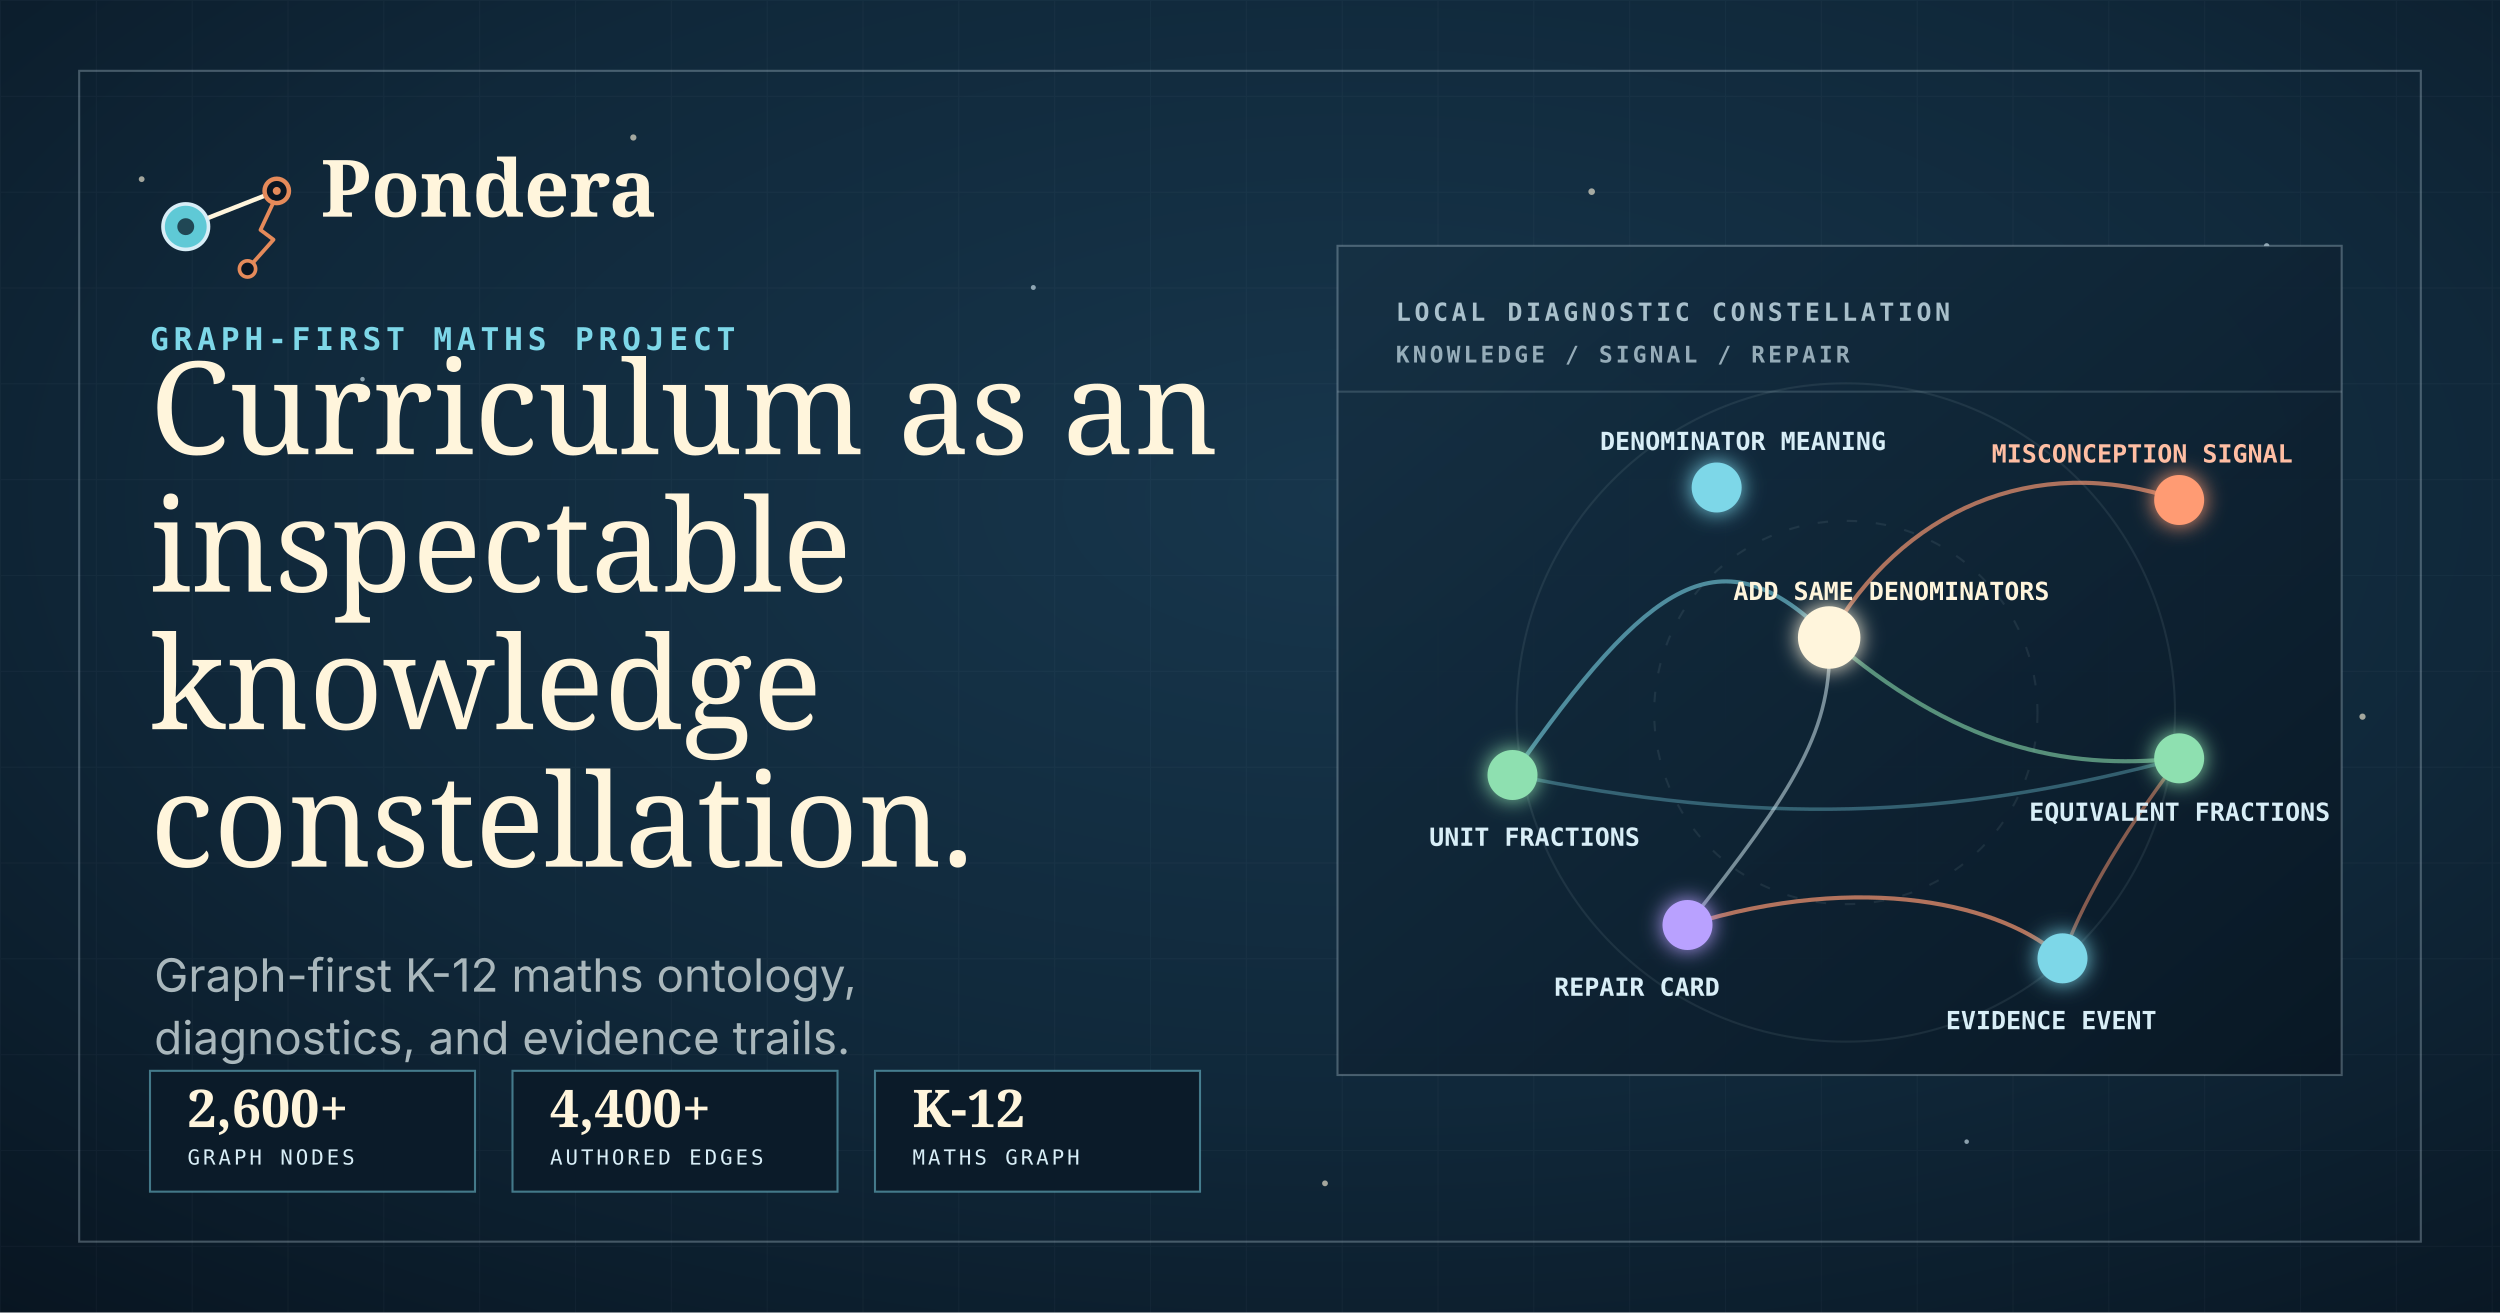
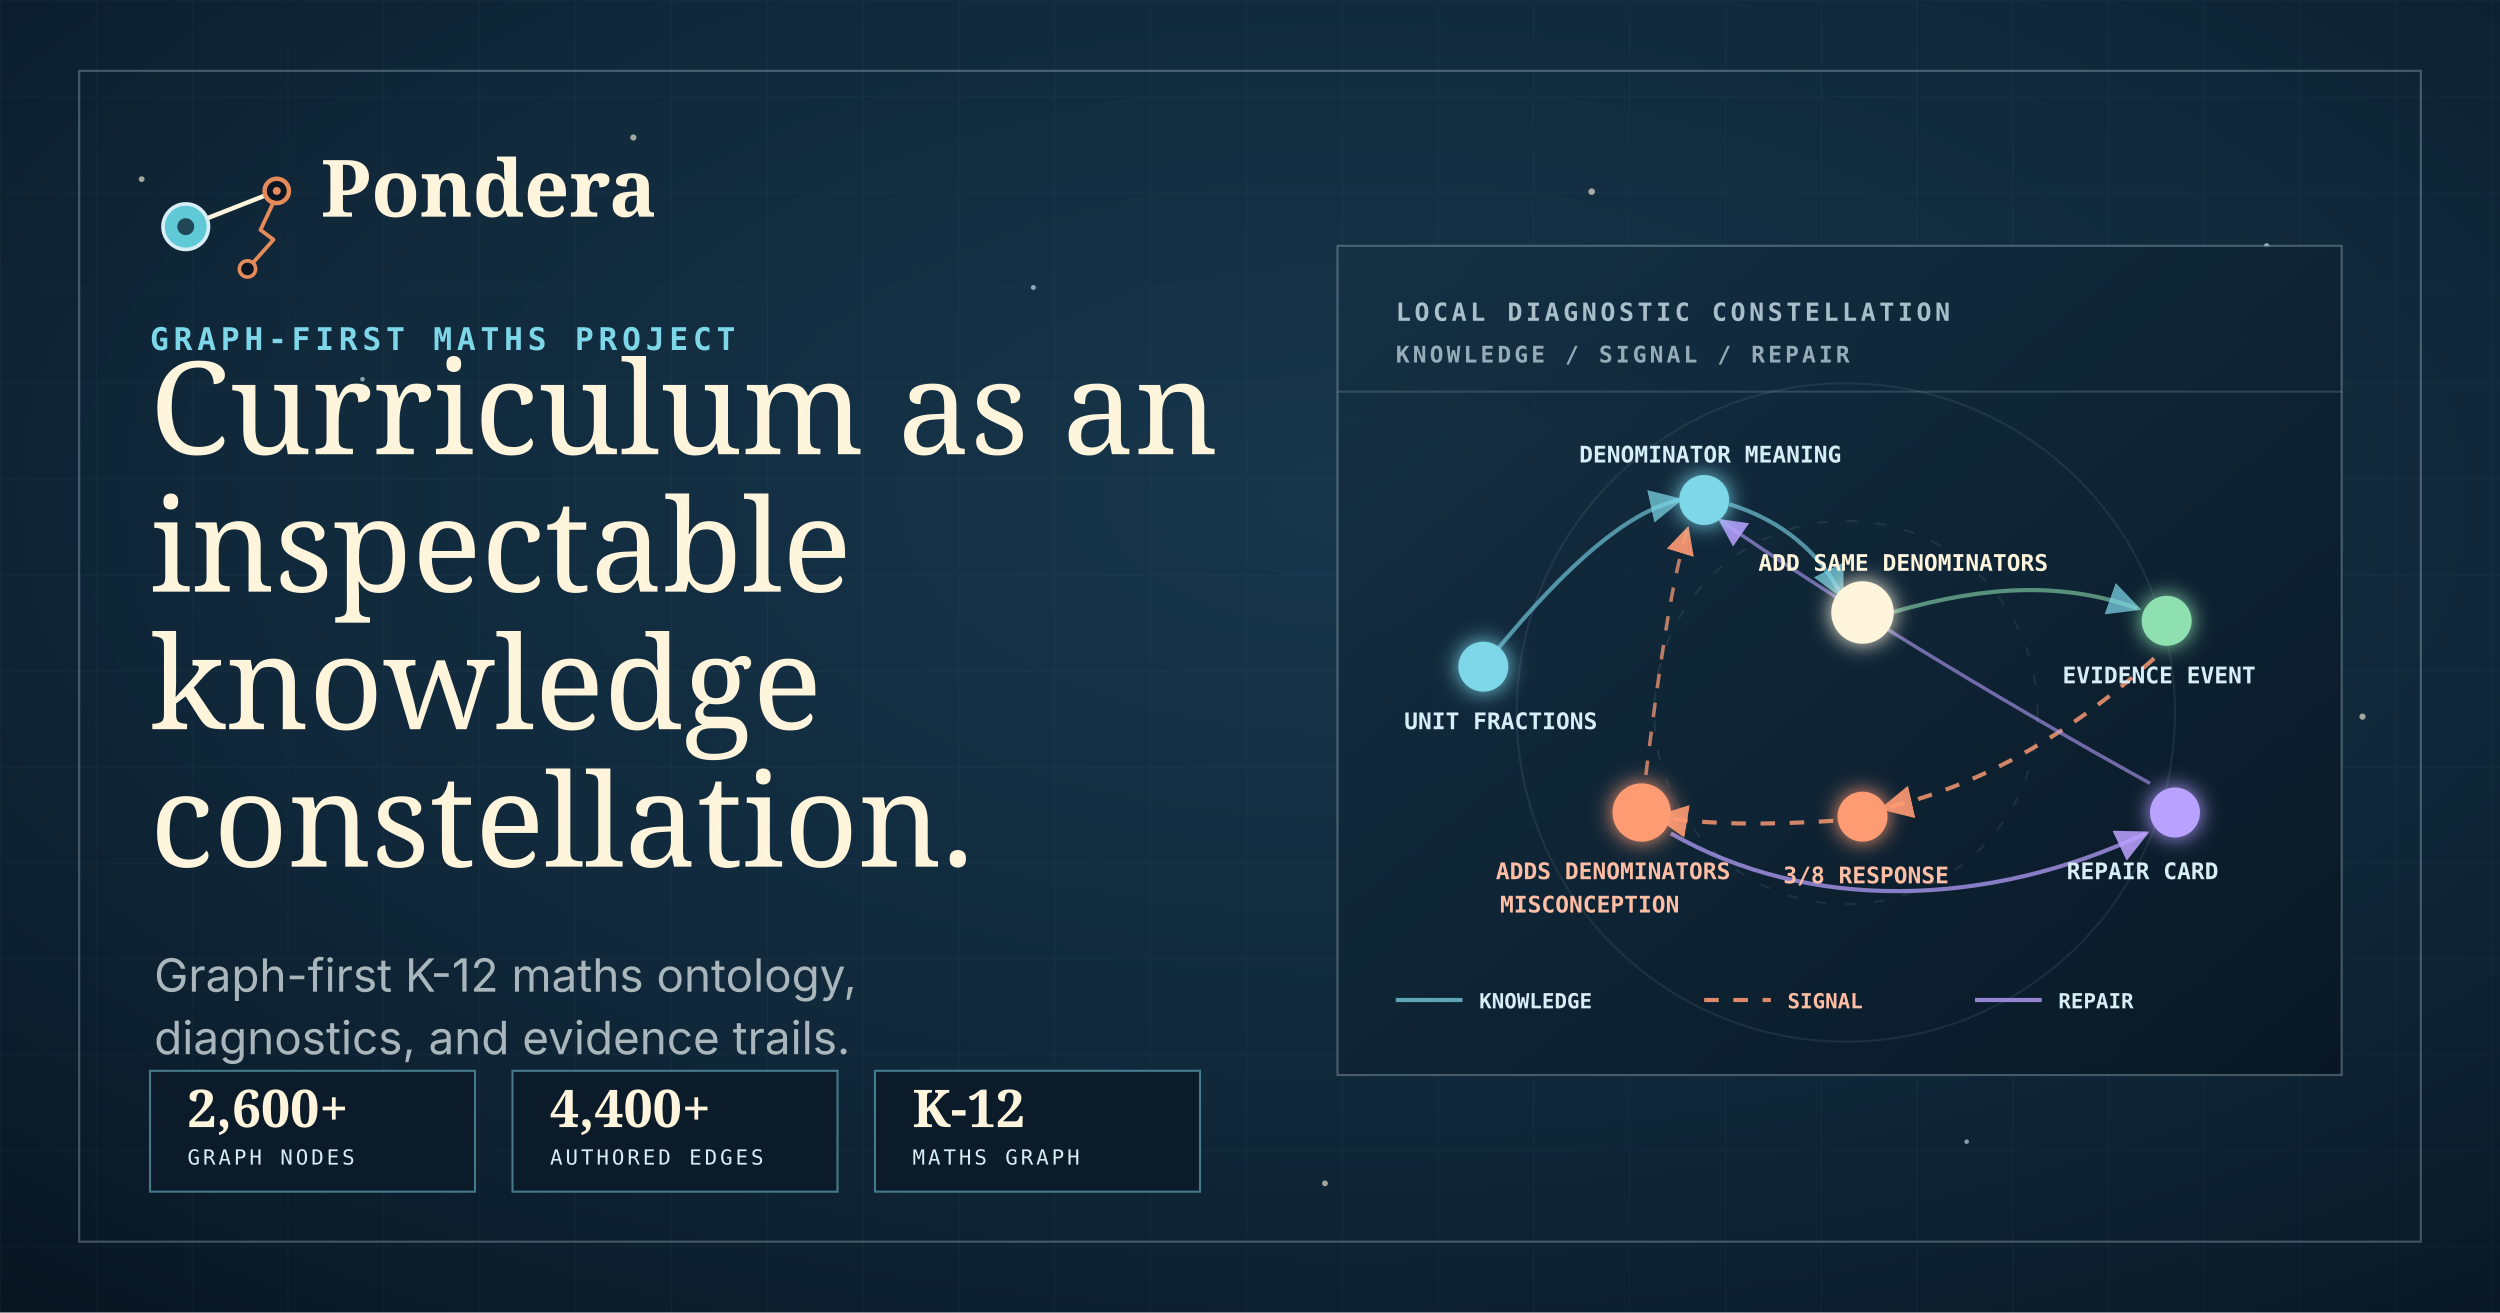
<svg xmlns="http://www.w3.org/2000/svg" width="1200" height="630" viewBox="0 0 1200 630" role="img" aria-labelledby="title desc">
  <defs>
    <radialGradient id="bg" cx="54%" cy="38%" r="88%">
      <stop offset="0" stop-color="#17364c" />
      <stop offset="0.52" stop-color="#10283a" />
      <stop offset="1" stop-color="#07121d" />
    </radialGradient>
    <linearGradient id="panel" x1="0" x2="1" y1="0" y2="1">
      <stop offset="0" stop-color="#153044" stop-opacity="0.92" />
      <stop offset="1" stop-color="#081724" stop-opacity="0.96" />
    </linearGradient>
    <filter id="softGlow" x="-80%" y="-80%" width="260%" height="260%">
      <feGaussianBlur stdDeviation="5" result="blur" />
      <feMerge>
        <feMergeNode in="blur" />
        <feMergeNode in="SourceGraphic" />
      </feMerge>
    </filter>
    <pattern id="grid" width="46" height="46" patternUnits="userSpaceOnUse">
      <path d="M46 0H0V46" fill="none" stroke="#d8eef7" stroke-opacity="0.045" stroke-width="1" />
    </pattern>
  </defs>
  <rect width="1200" height="630" fill="url(#bg)" />
  <rect width="1200" height="630" fill="url(#grid)" opacity="0.72" />
  <g opacity="0.62">
    <circle cx="68" cy="86" r="1.4" fill="#fff5dc" />
    <circle cx="174" cy="182" r="1.1" fill="#d8eef7" />
    <circle cx="304" cy="66" r="1.5" fill="#fff5dc" />
    <circle cx="496" cy="138" r="1.2" fill="#d8eef7" />
    <circle cx="764" cy="92" r="1.6" fill="#fff5dc" />
    <circle cx="1088" cy="118" r="1.3" fill="#d8eef7" />
    <circle cx="1134" cy="344" r="1.5" fill="#fff5dc" />
    <circle cx="944" cy="548" r="1.1" fill="#d8eef7" />
    <circle cx="636" cy="568" r="1.4" fill="#fff5dc" />
    <circle cx="206" cy="524" r="1.1" fill="#d8eef7" />
  </g>
  <rect x="38" y="34" width="1124" height="562" fill="none" stroke="#d8eef7" stroke-opacity="0.28" />
  <g transform="translate(72 62)">
    <g transform="scale(0.78)">
      <line x1="22" y1="60" x2="78" y2="38" stroke="#fff5dc" stroke-width="2.75" stroke-linecap="round" />
      <circle cx="22" cy="60" r="14" fill="#5fc9d6" stroke="#d8eef7" stroke-width="2.25" />
      <circle cx="22" cy="60" r="5.2" fill="#091522" opacity="0.72" />
      <circle cx="78" cy="38" r="7.5" fill="#091522" stroke="#e58a5a" stroke-width="2.75" />
      <circle cx="78" cy="38" r="2.45" fill="#e58a5a" />
      <polyline points="76,45 68,62 76,68 60,86" fill="none" stroke="#e58a5a" stroke-width="2.35" stroke-linecap="round" stroke-linejoin="round" />
      <circle cx="60" cy="86" r="5" fill="#091522" stroke="#e58a5a" stroke-width="2.25" />
    </g>
    <text x="82" y="42" fill="#fff5dc" font-family="Georgia, serif" font-size="38" font-weight="600">Pondera</text>
    <text x="0" y="106" fill="#7dd7e8" font-family="Consolas, monospace" font-size="15" font-weight="700" letter-spacing="2.3">GRAPH-FIRST MATHS PROJECT</text>
  </g>
  <g transform="translate(72 218)">
    <text x="0" y="0" fill="#fff5dc" font-family="Georgia, serif" font-size="62">Curriculum as an</text>
    <text x="0" y="66" fill="#fff5dc" font-family="Georgia, serif" font-size="62">inspectable</text>
    <text x="0" y="132" fill="#fff5dc" font-family="Georgia, serif" font-size="62">knowledge</text>
    <text x="0" y="198" fill="#fff5dc" font-family="Georgia, serif" font-size="62">constellation.</text>
    <text x="2" y="258" fill="#a9b7bc" font-family="Inter, Arial, sans-serif" font-size="22">Graph-first K-12 maths ontology,</text>
    <text x="2" y="288" fill="#a9b7bc" font-family="Inter, Arial, sans-serif" font-size="22">diagnostics, and evidence trails.</text>
  </g>
  <g transform="translate(72 514)">
    <rect x="0" y="0" width="156" height="58" fill="#0b1b29" stroke="#7dd7e8" stroke-opacity="0.5" />
    <text x="18" y="27" fill="#fff5dc" font-family="Georgia, serif" font-size="25" font-weight="700">2,600+</text>
    <text x="18" y="45" fill="#d8eef7" font-family="Consolas, monospace" font-size="10" letter-spacing="1.4">GRAPH NODES</text>
    <rect x="174" y="0" width="156" height="58" fill="#0b1b29" stroke="#7dd7e8" stroke-opacity="0.5" />
    <text x="192" y="27" fill="#fff5dc" font-family="Georgia, serif" font-size="25" font-weight="700">4,400+</text>
    <text x="192" y="45" fill="#d8eef7" font-family="Consolas, monospace" font-size="10" letter-spacing="1.4">AUTHORED EDGES</text>
    <rect x="348" y="0" width="156" height="58" fill="#0b1b29" stroke="#7dd7e8" stroke-opacity="0.5" />
    <text x="366" y="27" fill="#fff5dc" font-family="Georgia, serif" font-size="25" font-weight="700">K-12</text>
    <text x="366" y="45" fill="#d8eef7" font-family="Consolas, monospace" font-size="10" letter-spacing="1.4">MATHS GRAPH</text>
  </g>
  <g transform="translate(642 118)">
    <rect x="0" y="0" width="482" height="398" fill="url(#panel)" stroke="#d8eef7" stroke-opacity="0.28" />
    <text x="28" y="36" fill="#d8eef7" fill-opacity="0.76" font-family="Consolas, monospace" font-size="12" font-weight="700" letter-spacing="1.7">LOCAL DIAGNOSTIC CONSTELLATION</text>
    <text x="28" y="56" fill="#d8eef7" fill-opacity="0.66" font-family="Consolas, monospace" font-size="11" font-weight="700" letter-spacing="1.5">KNOWLEDGE / SIGNAL / REPAIR</text>
    <line x1="0" y1="70" x2="482" y2="70" stroke="#d8eef7" stroke-opacity="0.16" />
+     <marker id="ogArrowBlue" markerWidth="8" markerHeight="8" refX="7" refY="4" orient="auto">
+       <path d="M0,0 L8,4 L0,8 Z" fill="#7dd7e8" opacity="0.72" />
+     </marker>
+     <marker id="ogArrowCoral" markerWidth="8" markerHeight="8" refX="7" refY="4" orient="auto">
+       <path d="M0,0 L8,4 L0,8 Z" fill="#ff9b73" opacity="0.9" />
+     </marker>
+     <marker id="ogArrowViolet" markerWidth="8" markerHeight="8" refX="7" refY="4" orient="auto">
+       <path d="M0,0 L8,4 L0,8 Z" fill="#b9a1ff" opacity="0.86" />
+     </marker>
    <circle cx="244" cy="224" r="158" fill="none" stroke="#d8eef7" stroke-opacity="0.08" />
    <circle cx="244" cy="224" r="92" fill="none" stroke="#d8eef7" stroke-opacity="0.08" stroke-dasharray="5 9" />
-     <path d="M84 254 C150 160 184 136 236 188" fill="none" stroke="#7dd7e8" stroke-width="2" stroke-opacity="0.58" />
-     <path d="M236 188 C270 128 334 98 404 122" fill="none" stroke="#ff9b73" stroke-width="2" stroke-opacity="0.66" />
-     <path d="M236 188 C296 240 348 252 404 246" fill="none" stroke="#8ee0b0" stroke-width="2" stroke-opacity="0.58" />
-     <path d="M84 254 C202 278 292 276 404 246" fill="none" stroke="#7dd7e8" stroke-width="1.7" stroke-opacity="0.35" />
-     <path d="M168 326 C220 260 238 232 236 188" fill="none" stroke="#d8eef7" stroke-width="1.7" stroke-opacity="0.52" />
-     <path d="M168 326 C252 300 320 316 348 342" fill="none" stroke="#ff9b73" stroke-width="2" stroke-opacity="0.68" />
-     <path d="M404 246 C374 286 356 318 348 342" fill="none" stroke="#ff9b73" stroke-width="1.7" stroke-opacity="0.5" />
+     <path d="M70 202 C118 142 146 126 164 122" fill="none" stroke="#7dd7e8" stroke-width="2" stroke-opacity="0.62" marker-end="url(#ogArrowBlue)" />
+     <path d="M188 124 C214 132 232 148 242 168" fill="none" stroke="#7dd7e8" stroke-width="2" stroke-opacity="0.62" marker-end="url(#ogArrowBlue)" />
+     <path d="M266 176 C314 162 350 162 384 174" fill="none" stroke="#8ee0b0" stroke-width="2" stroke-opacity="0.58" marker-end="url(#ogArrowBlue)" />
+     <path d="M392 198 C350 236 306 260 262 270" fill="none" stroke="#ff9b73" stroke-width="2" stroke-dasharray="7 7" stroke-opacity="0.82" marker-end="url(#ogArrowCoral)" />
+     <path d="M238 276 C206 278 178 278 154 274" fill="none" stroke="#ff9b73" stroke-width="2" stroke-dasharray="7 7" stroke-opacity="0.82" marker-end="url(#ogArrowCoral)" />
+     <path d="M148 254 C154 206 160 162 168 136" fill="none" stroke="#ff9b73" stroke-width="1.7" stroke-dasharray="7 7" stroke-opacity="0.72" marker-end="url(#ogArrowCoral)" />
+     <path d="M160 282 C226 320 312 318 388 282" fill="none" stroke="#b9a1ff" stroke-width="2" stroke-opacity="0.72" marker-end="url(#ogArrowViolet)" />
+     <path d="M390 258 C314 216 236 168 184 132" fill="none" stroke="#b9a1ff" stroke-width="1.7" stroke-opacity="0.58" marker-end="url(#ogArrowViolet)" />
    <g filter="url(#softGlow)">
-       <circle cx="84" cy="254" r="12" fill="#8ee0b0" />
-       <circle cx="182" cy="116" r="12" fill="#7dd7e8" />
-       <circle cx="236" cy="188" r="15" fill="#fff5dc" />
-       <circle cx="404" cy="122" r="12" fill="#ff9b73" />
-       <circle cx="404" cy="246" r="12" fill="#8ee0b0" />
-       <circle cx="168" cy="326" r="12" fill="#b9a1ff" />
-       <circle cx="348" cy="342" r="12" fill="#7dd7e8" />
+       <circle cx="70" cy="202" r="12" fill="#7dd7e8" />
+       <circle cx="176" cy="122" r="12" fill="#7dd7e8" />
+       <circle cx="252" cy="176" r="15" fill="#fff5dc" />
+       <circle cx="398" cy="180" r="12" fill="#8ee0b0" />
+       <circle cx="252" cy="274" r="12" fill="#ff9b73" />
+       <circle cx="146" cy="272" r="14" fill="#ff9b73" />
+       <circle cx="402" cy="272" r="12" fill="#b9a1ff" />
    </g>
-     <text x="44" y="288" fill="#d8eef7" font-family="Consolas, monospace" font-size="12" font-weight="700">UNIT FRACTIONS</text>
-     <text x="126" y="98" fill="#d8eef7" font-family="Consolas, monospace" font-size="12" font-weight="700">DENOMINATOR MEANING</text>
-     <text x="190" y="170" fill="#fff5dc" font-family="Consolas, monospace" font-size="12" font-weight="700">ADD SAME DENOMINATORS</text>
-     <text x="314" y="104" fill="#ffbea3" font-family="Consolas, monospace" font-size="12" font-weight="700">MISCONCEPTION SIGNAL</text>
-     <text x="332" y="276" fill="#d8eef7" font-family="Consolas, monospace" font-size="12" font-weight="700">EQUIVALENT FRACTIONS</text>
-     <text x="104" y="360" fill="#d8eef7" font-family="Consolas, monospace" font-size="12" font-weight="700">REPAIR CARD</text>
-     <text x="292" y="376" fill="#d8eef7" font-family="Consolas, monospace" font-size="12" font-weight="700">EVIDENCE EVENT</text>
+     <text x="32" y="232" fill="#d8eef7" font-family="Consolas, monospace" font-size="11" font-weight="700">UNIT FRACTIONS</text>
+     <text x="116" y="104" fill="#d8eef7" font-family="Consolas, monospace" font-size="11" font-weight="700">DENOMINATOR MEANING</text>
+     <text x="202" y="156" fill="#fff5dc" font-family="Consolas, monospace" font-size="11" font-weight="700">ADD SAME DENOMINATORS</text>
+     <text x="348" y="210" fill="#d8eef7" font-family="Consolas, monospace" font-size="11" font-weight="700">EVIDENCE EVENT</text>
+     <text x="214" y="306" fill="#ffbea3" font-family="Consolas, monospace" font-size="11" font-weight="700">3/8 RESPONSE</text>
+     <text x="76" y="304" fill="#ffbea3" font-family="Consolas, monospace" font-size="11" font-weight="700">ADDS DENOMINATORS</text>
+     <text x="78" y="320" fill="#ffbea3" font-family="Consolas, monospace" font-size="11" font-weight="700">MISCONCEPTION</text>
+     <text x="350" y="304" fill="#d8eef7" font-family="Consolas, monospace" font-size="11" font-weight="700">REPAIR CARD</text>
+     <line x1="28" y1="362" x2="60" y2="362" stroke="#7dd7e8" stroke-width="2" stroke-opacity="0.72" />
+     <text x="68" y="366" fill="#d8eef7" font-family="Consolas, monospace" font-size="10" font-weight="700">KNOWLEDGE</text>
+     <line x1="176" y1="362" x2="208" y2="362" stroke="#ff9b73" stroke-width="2" stroke-dasharray="7 7" stroke-opacity="0.85" />
+     <text x="216" y="366" fill="#ffbea3" font-family="Consolas, monospace" font-size="10" font-weight="700">SIGNAL</text>
+     <line x1="306" y1="362" x2="338" y2="362" stroke="#b9a1ff" stroke-width="2" stroke-opacity="0.78" />
+     <text x="346" y="366" fill="#d8eef7" font-family="Consolas, monospace" font-size="10" font-weight="700">REPAIR</text>
  </g>
</svg>
